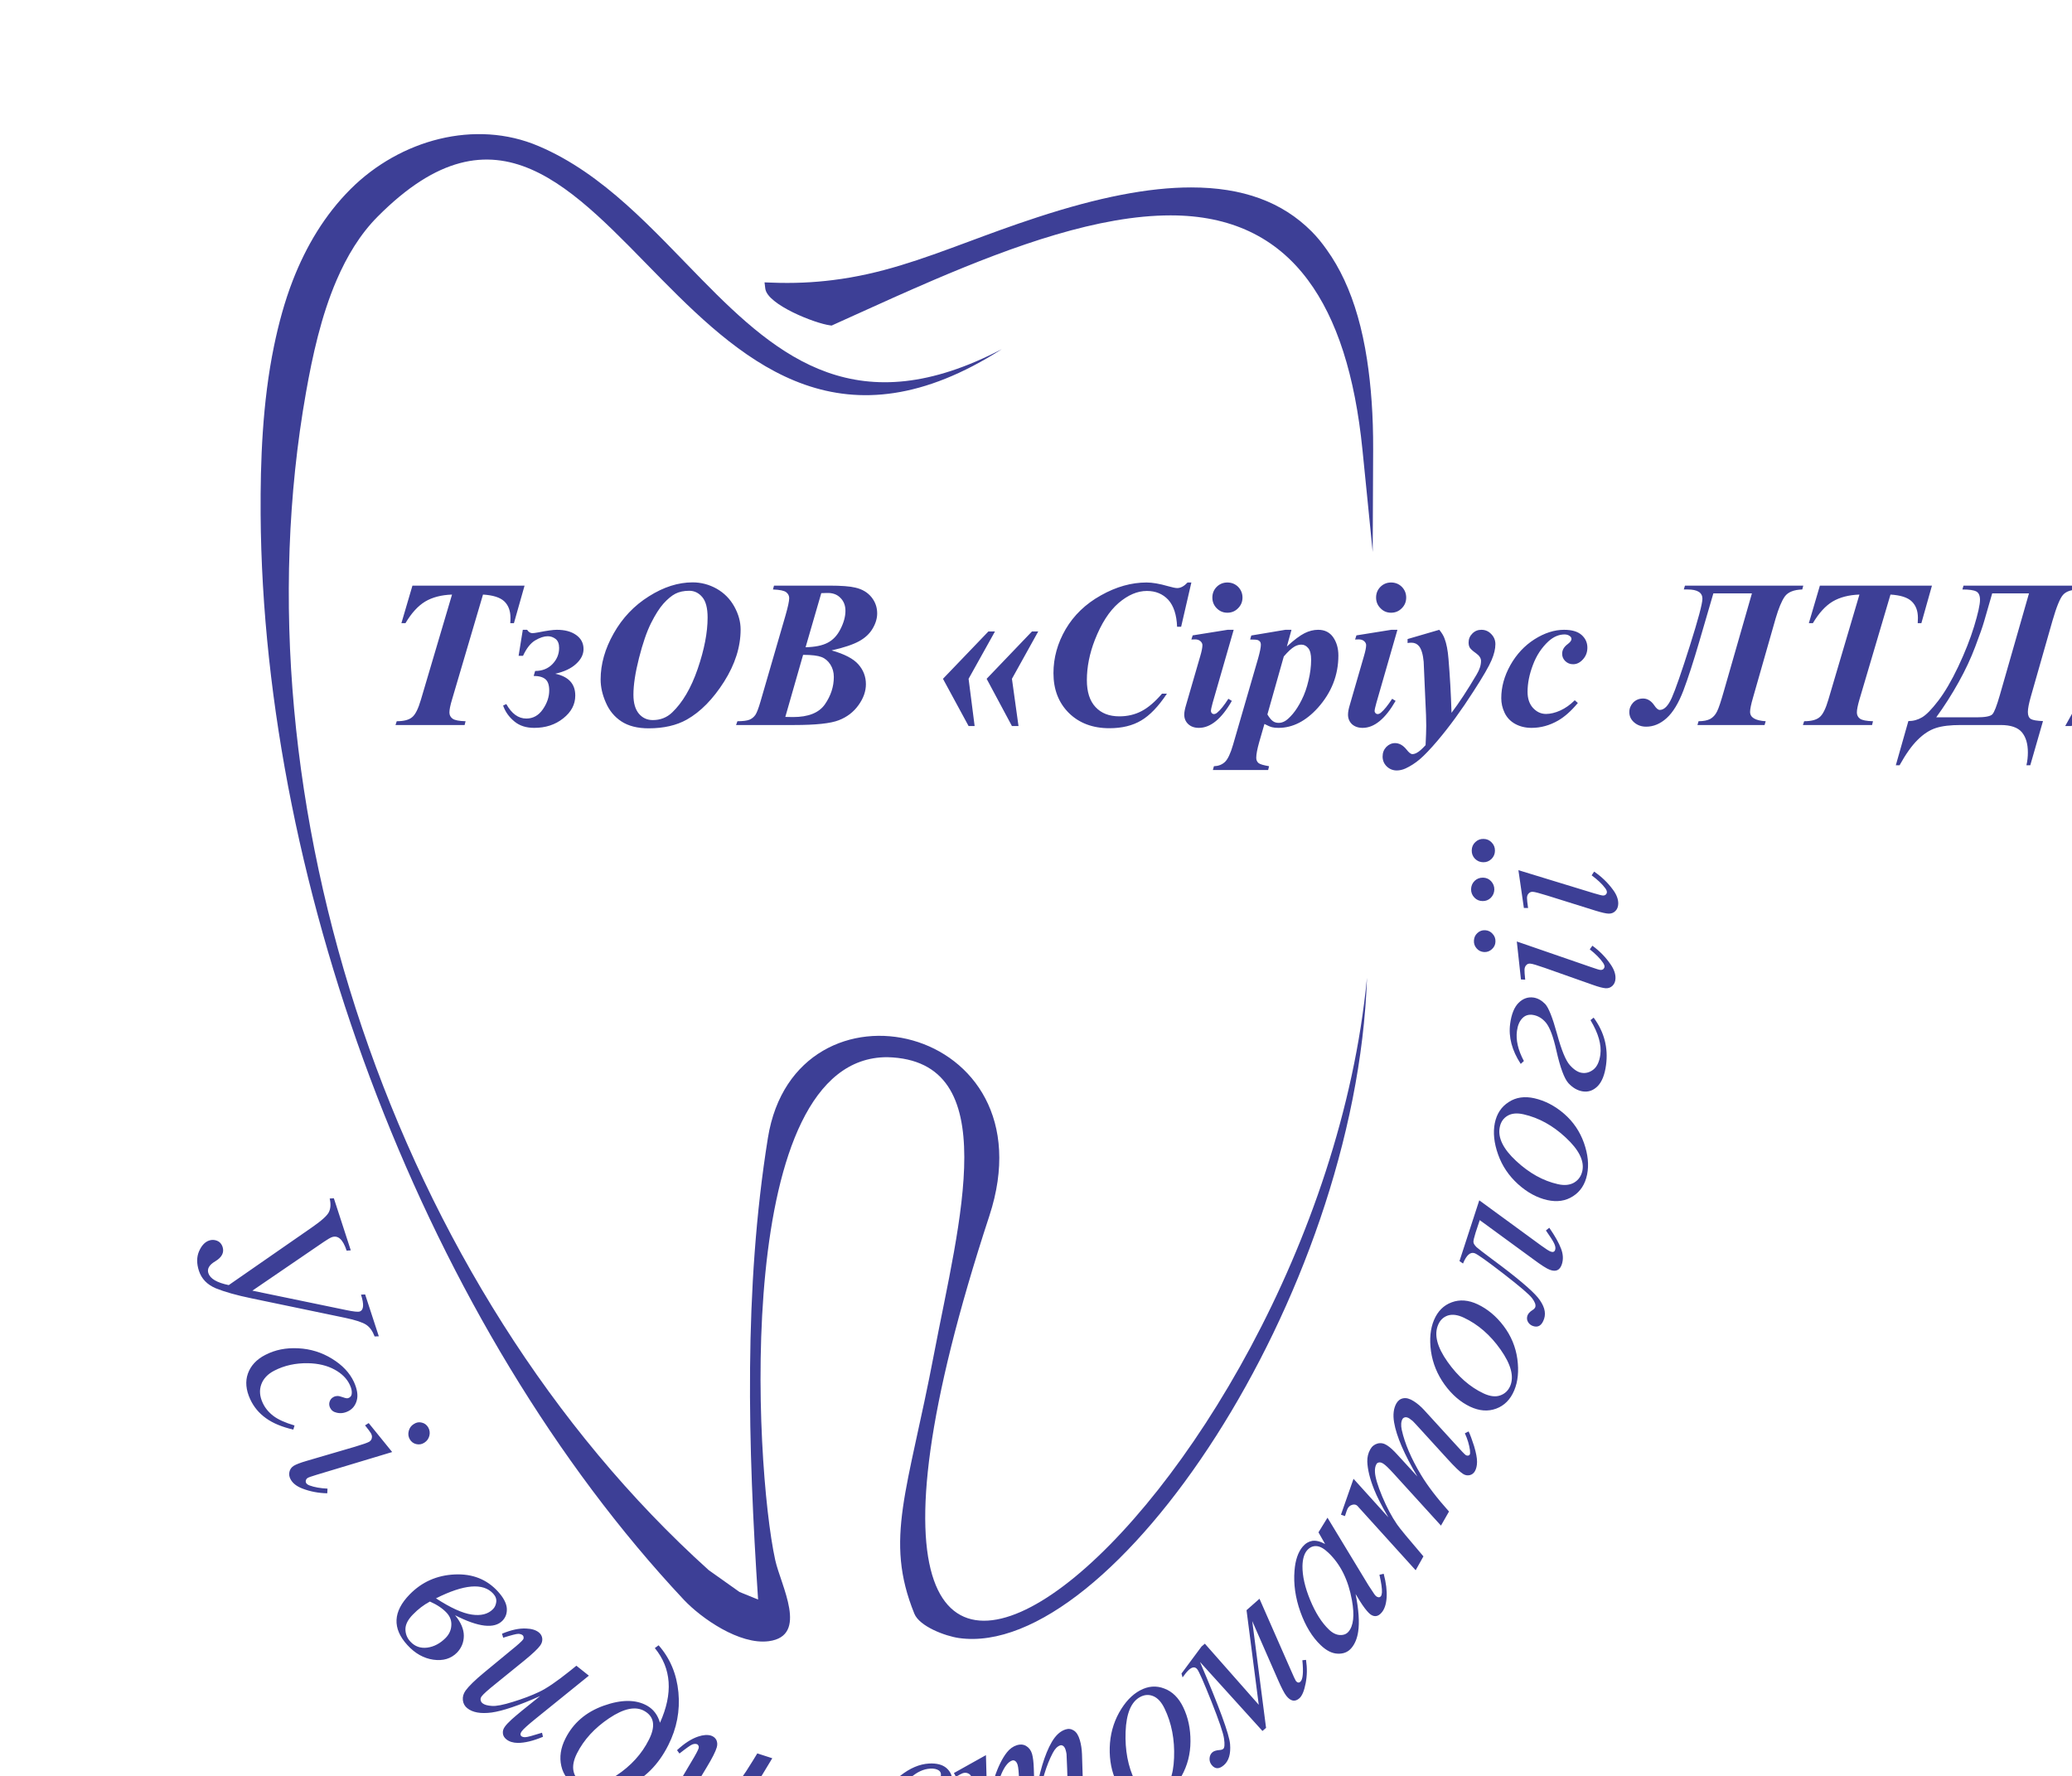
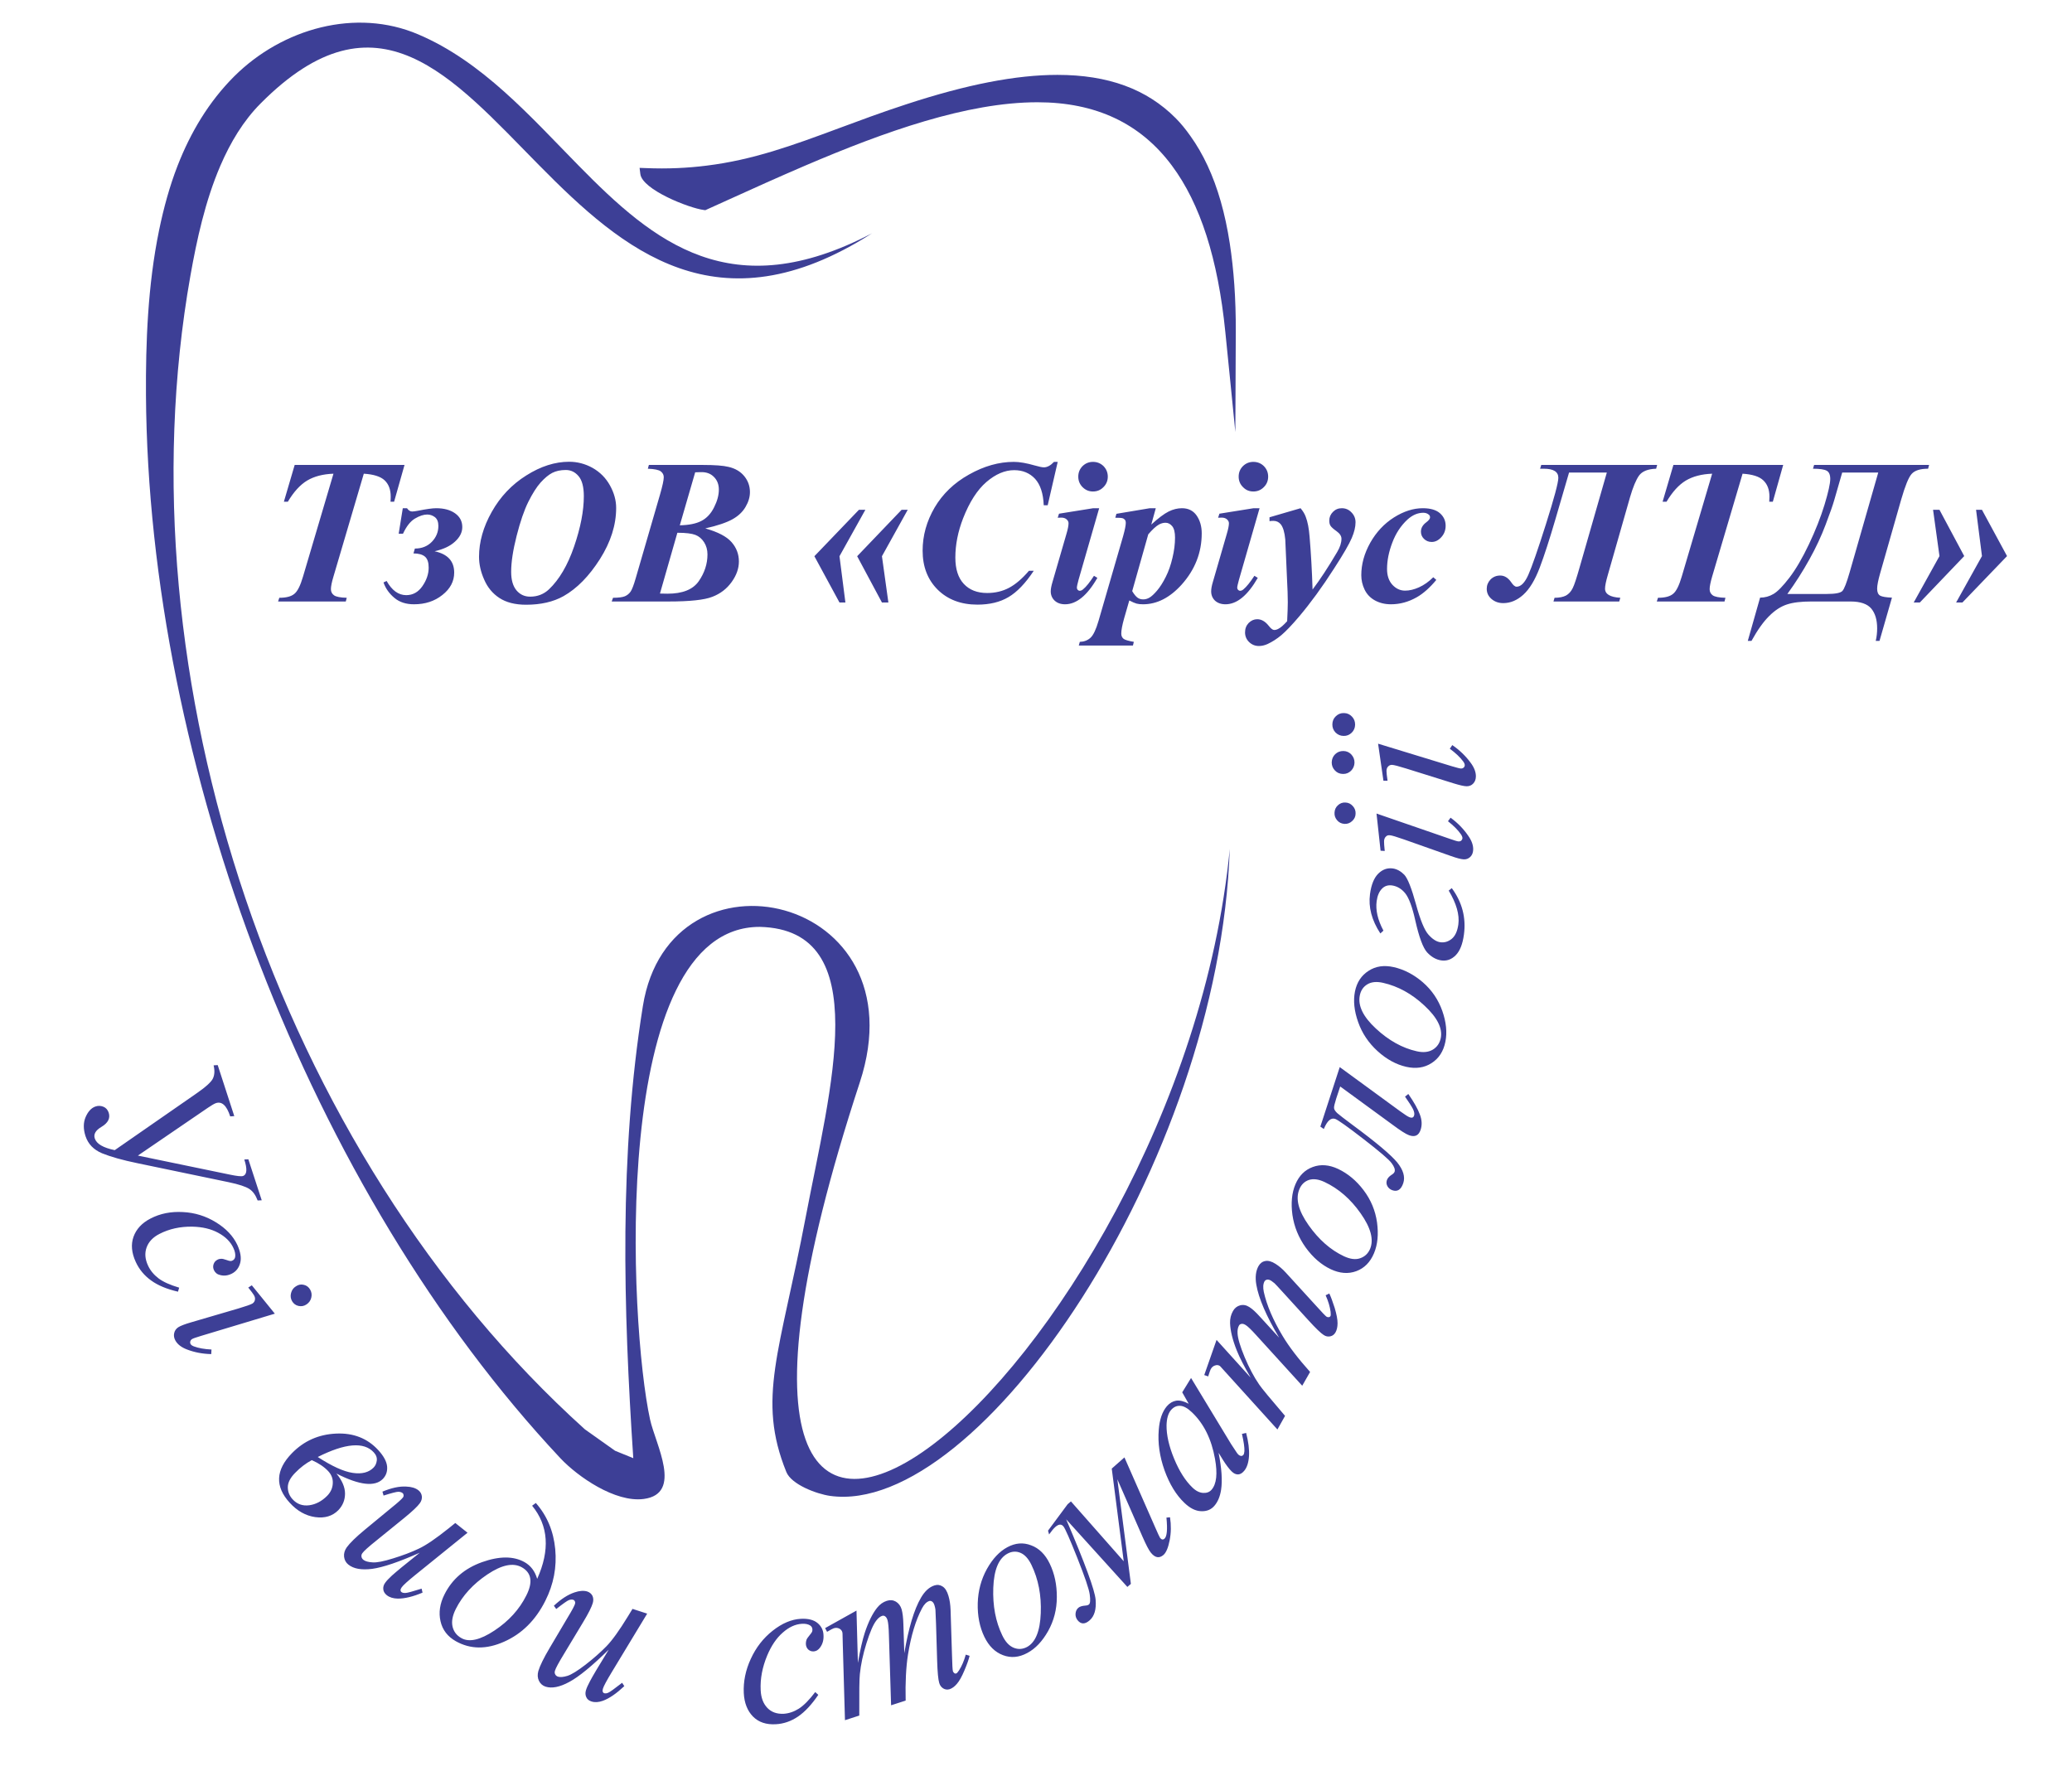
- <svg xmlns="http://www.w3.org/2000/svg" version="1.1" width="56" height="48" viewBox="30 150 458 480">
+ <svg xmlns="http://www.w3.org/2000/svg" version="1.1" width="56" height="48" viewBox="60 180 470 490">
  <path transform="matrix(1,0,0,-1,348.46,247.143)" d="M0 0C-1.279 8.297-3.316 15.416-6.123 21.442-7.504 24.416-9.085 27.145-10.863 29.626-12.126 31.417-13.472 33.092-14.95 34.569-22.922 42.579-33.583 46.483-47.546 46.483-58.954 46.483-72.575 43.839-89.184 38.388-95.976 36.177-101.98 33.935-107.8 31.777-120.641 27.005-131.488 23.032-144.341 21.442-149.529 20.791-155.014 20.507-161.136 20.762L-162.831 20.824-162.626 19.148C-162.12 14.81-149.165 9.71-145.094 9.203L-144.701 9.147-138.785 11.826C-131.763 15.022-124.502 18.288-117.156 21.442-95.183 30.84-72.464 38.928-53.072 38.928-36.958 38.928-24.634 33.114-15.958 21.442-8.14 10.941-3.243-4.284-1.221-24.503L0-36.628 1.539-52.065 1.661-24.355C1.7-15.276 1.108-7.233 0 0" fill="#3d3f96" />
  <path transform="matrix(1,0,0,-1,246.386,478.654)" d="M0 0C17.095 52.074-52.4 67.411-59.848 21.07-66.421-19.836-65.242-62.259-62.497-103.681L-67.516-101.64-75.844-95.731C-160.842-19.124-204.29 112.14-184.677 222.625-182.951 232.359-180.617 243.18-176.409 252.953-173.647 259.353-170.093 265.318-165.294 270.132-133.088 302.531-112.558 277.45-88.374 252.953-65.43 229.721-39.203 207.025 3.392 234.292-35.433 213.984-56.687 231.684-77.57 252.953-90.966 266.588-104.211 281.699-121.849 289.178-138.95 296.47-159.254 290.894-172.637 277.549-179.615 270.572-184.633 262.135-188.215 252.953-190.441 247.243-192.069 241.221-193.331 235.111-196.468 219.895-197.031 203.905-196.947 189.717-196.302 87.669-151.915-29.801-82.551-103.758-77.804-108.782-67.502-115.978-59.612-114.94-48.718-113.496-56.37-99.837-57.865-93.015-63.567-67.101-69.337 43.051-27.558 42.91 4.261 42.109-8.132-1.524-14.94-37.236-22.031-74.494-28.467-87.265-20.264-107.507-18.858-110.956-11.919-113.564-8.195-114.092 32.951-119.863 99.14-22.265 102.074 64.387 88.267-78.504-68.726-209.591 0 0" fill="#3d3f96" />
  <path transform="matrix(1,0,0,-1,90.47,308.287)" d="M0 0H30.305L27.431-10.142H26.44C26.486-9.603 26.495-9.137 26.495-8.728 26.495-6.8 25.932-5.302 24.809-4.236 23.668-3.178 21.769-2.586 19.07-2.417L10.7-30.792C10.227-32.366 9.996-33.507 9.996-34.284 9.996-34.996 10.293-35.565 10.862-35.973 11.437-36.377 12.595-36.611 14.363-36.652L14.101-37.677H-4.578L-4.243-36.652C-2.339-36.652-.959-36.3-.095-35.57 .785-34.877 1.582-33.266 2.303-30.792L10.7-2.417C7.806-2.521 5.389-3.147 3.444-4.304 1.499-5.479-.273-7.429-1.881-10.142H-2.98L0 0ZM28.693-18.973 29.828-11.94H30.991C31.395-12.544 31.876-12.846 32.413-12.846 32.77-12.846 33.277-12.77 33.939-12.65 36.328-12.171 38.031-11.94 39.028-11.94 41.176-11.94 42.912-12.395 44.258-13.35 45.579-14.295 46.241-15.551 46.241-17.143 46.241-18.597 45.576-19.93 44.224-21.16 42.895-22.398 41.011-23.27 38.605-23.817 42.204-24.593 44.009-26.543 44.009-29.706 44.009-32.128 42.912-34.175 40.749-35.88 38.581-37.612 35.967-38.447 32.919-38.447 30.743-38.447 28.958-37.888 27.539-36.702 26.117-35.525 25.099-34.119 24.504-32.42L25.367-32.012C26.821-34.611 28.621-35.926 30.777-35.926 32.605-35.926 34.104-35.094 35.251-33.427 36.395-31.767 36.968-30.062 36.968-28.343 36.968-26.918 36.641-25.903 35.958-25.309 35.279-24.724 34.211-24.415 32.77-24.41L33.163-23.069C35.088-23.069 36.654-22.436 37.849-21.203 39.042-19.961 39.644-18.506 39.644-16.821 39.644-15.708 39.317-14.9 38.691-14.406 38.062-13.933 37.351-13.679 36.572-13.679 35.59-13.679 34.447-14.05 33.193-14.79 31.933-15.531 30.828-16.936 29.885-18.973H28.693ZM63.842-38.571C60.787-38.571 58.333-37.922 56.473-36.702 54.6-35.469 53.201-33.78 52.272-31.613 51.326-29.481 50.862-27.389 50.862-25.344 50.862-21.249 52.025-17.088 54.387-12.92 56.738-8.749 59.913-5.391 63.909-2.892 67.89-.369 71.835 .88 75.722 .88 78.001 .88 80.169 .311 82.211-.826 84.25-1.988 85.842-3.588 86.985-5.649 88.125-7.702 88.696-9.774 88.696-11.857 88.696-16.553 87.204-21.261 84.228-25.966 81.237-30.671 77.894-34.096 74.164-36.204 71.358-37.779 67.901-38.571 63.842-38.571ZM74.81-1.393C73.343-1.393 72.086-1.667 71.07-2.187 70.046-2.714 68.985-3.607 67.853-4.848 66.748-6.089 65.622-7.865 64.478-10.151 63.315-12.482 62.246-15.599 61.234-19.569 60.225-23.542 59.727-26.837 59.727-29.481 59.727-31.742 60.223-33.435 61.192-34.603 62.183-35.773 63.436-36.341 64.971-36.341 66.996-36.341 68.739-35.665 70.169-34.31 72.986-31.628 75.315-27.699 77.098-22.492 78.877-17.299 79.775-12.675 79.775-8.621 79.775-6.089 79.296-4.236 78.346-3.117 77.387-1.971 76.213-1.393 74.81-1.393ZM97.721 0H112.604C115.935 0 118.297-.184 119.713-.54 121.592-.971 123.04-1.846 124.084-3.147 125.099-4.413 125.606-5.876 125.606-7.508 125.606-8.847 125.203-10.206 124.387-11.591 123.574-12.987 122.355-14.124 120.731-15.02 119.118-15.907 116.626-16.765 113.283-17.509 116.758-18.491 119.169-19.742 120.522-21.286 121.883-22.83 122.559-24.615 122.559-26.646 122.559-28.555 121.899-30.438 120.559-32.301 119.219-34.17 117.458-35.525 115.244-36.377 113.046-37.251 109.01-37.677 103.141-37.677H87.47L87.829-36.652C89.35-36.652 90.443-36.504 91.107-36.233 91.753-35.955 92.279-35.525 92.686-34.942 93.076-34.363 93.548-33.145 94.083-31.284L100.806-8.135C101.486-5.761 101.828-4.19 101.828-3.382 101.828-2.745 101.564-2.219 101.022-1.788 100.464-1.352 99.273-1.111 97.44-1.042L97.721 0ZM106.255-16.655C108.769-16.601 110.753-16.209 112.213-15.443 113.66-14.701 114.842-13.45 115.703-11.709 116.58-9.99 117.028-8.341 117.028-6.813 117.028-5.371 116.571-4.19 115.654-3.291 114.755-2.37 113.549-1.938 112.026-1.985L110.497-2.033 106.255-16.655ZM105.583-18.711 100.777-35.487C101.71-35.52 102.404-35.525 102.858-35.525 106.993-35.525 109.856-34.392 111.472-32.095 113.076-29.78 113.889-27.314 113.889-24.679 113.889-23.425 113.575-22.304 112.96-21.331 112.335-20.363 111.54-19.677 110.55-19.3 109.575-18.923 107.914-18.711 105.583-18.711ZM157.448-12.38 150.311-25.185 151.945-37.953H150.311L143.387-25.185 155.673-12.38H157.448ZM169.137-12.38 162.026-25.185 163.801-37.953H162.026L155.19-25.185 167.448-12.38H169.137ZM210.522 .847 207.756-11.121H206.664C206.531-7.865 205.734-5.436 204.274-3.826 202.786-2.231 200.864-1.44 198.499-1.44 195.942-1.44 193.399-2.521 190.849-4.703 188.315-6.892 186.179-10.225 184.413-14.734 183-18.383 182.278-21.989 182.278-25.55 182.278-28.728 183.052-31.154 184.613-32.821 186.182-34.506 188.32-35.332 191.06-35.332 193.258-35.332 195.268-34.865 197.077-33.911 198.907-32.945 200.733-31.371 202.587-29.203H203.913C201.621-32.66 199.297-35.08 196.942-36.463 194.615-37.847 191.754-38.542 188.357-38.542 183.831-38.542 180.179-37.145 177.417-34.428 174.625-31.654 173.248-28.058 173.248-23.651 173.248-19.5 174.354-15.531 176.555-11.758 178.753-8.019 181.925-4.942 186.067-2.636 190.2-.305 194.327 .847 198.411 .847 199.968 .847 201.912 .514 204.216-.151 205.409-.49 206.223-.662 206.705-.662 207.623-.662 208.56-.151 209.498 .847H210.522ZM220.246 .847C221.404 .847 222.361 .445 223.159-.323 223.936-1.132 224.338-2.1 224.338-3.228 224.338-4.361 223.936-5.336 223.132-6.125 222.338-6.937 221.387-7.323 220.246-7.323 219.141-7.323 218.186-6.937 217.378-6.125 216.593-5.336 216.194-4.361 216.194-3.228 216.194-2.1 216.575-1.132 217.373-.323 218.156 .445 219.125 .847 220.246 .847ZM221.96-11.94 216.275-31.675C215.963-32.797 215.808-33.548 215.808-33.911 215.808-34.109 215.902-34.284 216.048-34.487 216.228-34.634 216.399-34.722 216.575-34.722 216.88-34.722 217.211-34.597 217.528-34.31 218.371-33.629 219.358-32.385 220.527-30.585L221.462-31.154C218.682-36.01 215.701-38.447 212.555-38.447 211.346-38.447 210.399-38.101 209.687-37.447 208.964-36.773 208.596-35.903 208.596-34.877 208.596-34.182 208.774-33.316 209.089-32.258L212.945-18.973C213.319-17.714 213.507-16.738 213.507-16.092 213.507-15.684 213.328-15.335 212.971-15.012 212.619-14.701 212.141-14.534 211.54-14.534 211.247-14.534 210.921-14.566 210.522-14.566L210.878-13.45 220.317-11.94H221.96ZM226.717-13.483 235.927-11.94H237.58L236.334-16.452C238.274-14.675 239.866-13.483 241.119-12.853 242.349-12.239 243.575-11.94 244.798-11.94 246.544-11.94 247.897-12.604 248.838-13.941 249.769-15.282 250.254-16.922 250.254-18.876 250.254-24.197 248.388-28.901 244.727-33.006 241.462-36.628 237.902-38.447 234.07-38.447 233.357-38.447 232.787-38.393 232.291-38.262 231.816-38.137 231.15-37.847 230.27-37.39L228.828-42.395C228.323-44.201 228.057-45.594 228.057-46.534 228.057-47.13 228.246-47.586 228.666-47.951 229.061-48.279 230.02-48.548 231.523-48.814L231.275-49.833H216.337L216.616-48.814C217.801-48.777 218.786-48.404 219.571-47.678 220.354-46.96 221.098-45.389 221.788-43.008L228.562-19.663C229.054-17.91 229.305-16.677 229.305-15.951 229.305-15.639 229.235-15.374 229.08-15.165 228.934-14.959 228.704-14.79 228.41-14.702 228.12-14.604 227.449-14.566 226.406-14.566L226.717-13.483ZM231.072-34.815C231.614-35.723 232.125-36.334 232.557-36.628 232.982-36.948 233.522-37.095 234.124-37.095 234.705-37.095 235.275-36.939 235.85-36.598 236.416-36.27 237.114-35.625 237.947-34.651 238.78-33.663 239.578-32.406 240.341-30.87 241.119-29.337 241.727-27.594 242.179-25.637 242.657-23.67 242.888-21.8 242.888-20.043 242.888-18.605 242.645-17.585 242.13-16.922 241.601-16.28 240.991-15.951 240.271-15.951 239.635-15.951 239.014-16.127 238.437-16.452 237.603-16.922 236.629-17.838 235.501-19.148L231.072-34.815ZM264.493 .847C265.636 .847 266.627 .445 267.4-.323 268.193-1.132 268.582-2.1 268.582-3.228 268.582-4.361 268.187-5.336 267.383-6.125 266.579-6.937 265.623-7.323 264.493-7.323 263.376-7.323 262.431-6.937 261.648-6.125 260.844-5.336 260.445-4.361 260.445-3.228 260.445-2.1 260.823-1.132 261.624-.323 262.407 .445 263.376 .847 264.493 .847ZM266.212-11.94 260.529-31.675C260.215-32.797 260.046-33.548 260.046-33.911 260.046-34.109 260.141-34.284 260.298-34.487 260.477-34.634 260.641-34.722 260.823-34.722 261.149-34.722 261.458-34.597 261.783-34.31 262.603-33.629 263.611-32.385 264.788-30.585L265.72-31.154C262.926-36.01 259.957-38.447 256.807-38.447 255.6-38.447 254.653-38.101 253.923-37.447 253.22-36.773 252.858-35.903 252.858-34.877 252.858-34.182 253.018-33.316 253.338-32.258L257.187-18.973C257.556-17.714 257.758-16.738 257.758-16.092 257.758-15.684 257.572-15.335 257.219-15.012 256.869-14.701 256.386-14.534 255.77-14.534 255.487-14.534 255.163-14.566 254.772-14.566L255.132-13.45 264.562-11.94H266.212ZM268.956-14.441 277.521-11.94C278.214-12.77 278.697-13.571 278.963-14.345 279.47-15.669 279.83-17.461 280.013-19.793 280.395-24.344 280.677-29.203 280.833-34.377 282.813-31.767 285.097-28.319 287.63-24.014 288.409-22.713 288.807-21.492 288.807-20.353 288.807-19.621 288.356-18.932 287.467-18.289 286.555-17.652 285.993-17.128 285.775-16.765 285.551-16.403 285.448-15.946 285.448-15.352 285.448-14.446 285.775-13.641 286.461-12.95 287.141-12.264 287.942-11.94 288.908-11.94 289.931-11.94 290.836-12.312 291.565-13.09 292.329-13.864 292.69-14.785 292.69-15.834 292.69-17.088 292.346-18.534 291.65-20.159 290.957-21.795 289.34-24.615 286.761-28.586 283.499-33.689 280.279-38.087 277.139-41.808 275.121-44.189 273.479-45.894 272.248-46.943 271.001-47.988 269.714-48.814 268.394-49.423 267.6-49.782 266.799-49.958 266.036-49.958 264.969-49.958 264.069-49.586 263.305-48.848 262.567-48.112 262.207-47.22 262.207-46.203 262.207-45.179 262.526-44.325 263.198-43.608 263.88-42.928 264.669-42.566 265.569-42.566 266.702-42.566 267.751-43.153 268.7-44.338 269.318-45.143 269.845-45.539 270.242-45.539 270.663-45.539 271.094-45.402 271.49-45.161 272.058-44.876 272.839-44.189 273.822-43.117 273.938-40.796 274-39.055 274-37.888 274-36.27 273.927-34.034 273.77-31.154L273.304-20.567C273.122-18.619 272.721-17.216 272.058-16.372 271.543-15.75 270.859-15.428 270.033-15.428 269.709-15.428 269.351-15.443 268.956-15.513V-14.441ZM314.142-30.984 314.975-31.722C313.175-33.885 311.405-35.455 309.659-36.463 307.348-37.792 304.953-38.447 302.46-38.447 300.799-38.447 299.332-38.087 298.042-37.383 296.751-36.67 295.805-35.669 295.189-34.392 294.567-33.1 294.277-31.767 294.277-30.427 294.277-27.389 295.104-24.41 296.751-21.466 298.409-18.534 300.58-16.209 303.263-14.501 305.972-12.788 308.643-11.94 311.242-11.94 313.351-11.94 314.914-12.395 315.969-13.315 317.02-14.243 317.55-15.384 317.55-16.765 317.55-17.993 317.158-19.054 316.356-19.93 315.56-20.811 314.686-21.249 313.693-21.249 312.843-21.249 312.15-20.949 311.578-20.401 311.007-19.847 310.734-19.182 310.734-18.416 310.734-17.416 311.224-16.553 312.217-15.82 312.902-15.302 313.247-14.845 313.247-14.457 313.247-14.124 313.121-13.84 312.817-13.651 312.466-13.365 311.979-13.194 311.394-13.194 309.834-13.194 308.385-13.824 307-15.083 305.197-16.765 303.794-18.876 302.836-21.43 301.861-23.995 301.384-26.405 301.384-28.708 301.384-30.522 301.869-31.971 302.848-33.056 303.844-34.126 305.001-34.683 306.372-34.683 307.556-34.683 308.839-34.377 310.207-33.765 311.578-33.146 312.888-32.227 314.142-30.984ZM375.903 0 375.628-1.042C373.341-1.111 371.772-1.753 370.91-2.933 370.062-4.132 369.239-6.118 368.431-8.873L362.305-30.318C361.778-32.128 361.528-33.387 361.528-34.126 361.528-35.652 362.932-36.478 365.746-36.652L365.443-37.677H347.303L347.597-36.652C348.939-36.652 349.981-36.437 350.764-36.031 351.529-35.599 352.137-34.942 352.596-34.013 353.064-33.101 353.676-31.195 354.505-28.289L362.023-2.1H351.6L347.781-15.182C346.211-20.541 344.792-24.937 343.501-28.356 342.2-31.767 340.696-34.25 338.981-35.803 337.275-37.35 335.428-38.125 333.446-38.125 332.187-38.125 331.107-37.748 330.221-36.994 329.323-36.224 328.888-35.291 328.888-34.175 328.888-33.192 329.248-32.333 329.924-31.611 330.652-30.878 331.542-30.515 332.612-30.515 333.776-30.515 334.77-31.124 335.615-32.333 336.16-33.174 336.684-33.599 337.115-33.599 338.316-33.599 339.396-32.498 340.365-30.318 341.34-28.133 342.973-23.449 345.232-16.306 347.495-9.147 348.642-4.882 348.642-3.538 348.642-1.876 347.303-1.042 344.639-1.042H343.61L343.927 0H375.903ZM380.392 0H410.68L407.822-10.142H406.833C406.875-9.603 406.886-9.137 406.886-8.728 406.886-6.8 406.316-5.302 405.178-4.236 404.072-3.178 402.153-2.586 399.472-2.417L391.08-30.792C390.629-32.366 390.387-33.507 390.387-34.284 390.387-34.996 390.675-35.565 391.235-35.973 391.819-36.377 392.981-36.611 394.748-36.652L394.492-37.677H375.807L376.139-36.652C378.034-36.652 379.428-36.3 380.293-35.57 381.178-34.877 381.969-33.266 382.693-30.792L391.08-2.417C388.198-2.521 385.782-3.147 383.826-4.304 381.876-5.479 380.112-7.429 378.5-10.142H377.411L380.392 0ZM419.206 0H450.931L450.658-1.042C448.484-1.042 446.984-1.516 446.125-2.474 445.271-3.418 444.322-5.789 443.23-9.567L437.41-29.97C436.876-31.857 436.603-33.229 436.603-34.147 436.603-35.116 436.883-35.73 437.419-36.059 437.967-36.367 439.068-36.548 440.69-36.611L437.255-48.548H436.212C436.487-47.399 436.603-46.224 436.603-45.085 436.603-42.759 436.071-40.938 434.98-39.629 433.897-38.342 431.989-37.677 429.269-37.677H418.437C415.694-37.677 413.471-37.922 411.757-38.482 410.062-39.026 408.416-40.084 406.822-41.679 405.209-43.264 403.583-45.567 401.931-48.548H400.914L404.306-36.611C405.643-36.611 406.875-36.27 408.003-35.599 409.151-34.929 410.609-33.433 412.38-31.124 414.164-28.791 415.958-25.733 417.778-21.903 419.58-18.088 421.029-14.446 422.082-10.987 423.127-7.536 423.664-5.149 423.664-3.851 423.664-2.695 423.331-1.938 422.673-1.584 422.006-1.225 420.766-1.042 418.906-1.042L419.206 0ZM426.96-2.1 424.791-9.617C424.387-11.052 423.59-13.322 422.388-16.485 421.206-19.629 419.705-22.85 417.887-26.104 416.061-29.394 414.045-32.554 411.833-35.599H422.738C425.064-35.599 426.49-35.323 427.007-34.78 427.52-34.25 428.176-32.534 429.019-29.616L436.905-2.1H426.96ZM458.391-37.953 465.523-25.148 463.895-12.38H465.523L472.441-25.148 460.129-37.953H458.391ZM446.692-37.953 453.799-25.148 452.032-12.38H453.799L460.627-25.148 448.383-37.953H446.692" fill="#3d3f96" />
  <path transform="matrix(1,0,0,-1,47.206,498.849)" d="M0 0 25.349-5.245C27.336-5.664 28.564-5.793 29.023-5.628 30.103-5.24 30.221-3.726 29.361-1.081L30.479-1.019 34.173-12.334 33.044-12.382C32.499-10.933 31.753-9.869 30.774-9.223 29.799-8.57 27.882-7.931 25.011-7.332L-.075-2.11C-4.27-1.252-7.529-.317-9.883 .637-12.213 1.618-13.73 3.192-14.446 5.37-15.083 7.328-15.068 9.083-14.427 10.603-13.759 12.147-12.877 13.117-11.758 13.525-11.004 13.801-10.257 13.772-9.537 13.49-8.809 13.206-8.321 12.636-8.052 11.85-7.558 10.323-8.222 9.013-10.024 7.938-11.653 6.978-12.275 5.915-11.892 4.736-11.399 3.226-9.577 2.163-6.383 1.501L16.012 17.043C18.666 18.875 20.238 20.28 20.701 21.269 21.176 22.28 21.237 23.485 20.897 24.9L22.026 24.972 26.6 10.893 25.475 10.813C24.49 13.865 23.141 15.055 21.469 14.45 21.038 14.293 20.328 13.868 19.338 13.206L0 0ZM11.07-37.553C8.035-36.851 5.563-35.838 3.686-34.48 1.8-33.136 .374-31.43-.588-29.339-1.742-26.832-1.956-24.503-1.201-22.393-.441-20.287 1.11-18.591 3.475-17.376 6.151-15.98 9.131-15.397 12.422-15.581 15.702-15.741 18.755-16.686 21.541-18.409 24.338-20.119 26.303-22.211 27.446-24.661 28.319-26.589 28.599-28.233 28.236-29.604 27.882-30.96 27.12-31.952 25.973-32.546 24.885-33.106 23.814-33.253 22.729-32.968 21.902-32.79 21.323-32.325 20.987-31.609 20.737-31.064 20.701-30.506 20.888-29.972 21.07-29.423 21.419-29.013 21.939-28.744 22.263-28.563 22.624-28.473 22.962-28.473 23.288-28.457 23.765-28.555 24.348-28.772 24.936-28.985 25.331-29.094 25.551-29.094 25.764-29.094 25.968-29.044 26.154-28.933 26.519-28.744 26.764-28.423 26.845-27.966 26.957-27.27 26.804-26.451 26.364-25.515 25.58-23.789 24.169-22.382 22.182-21.316 20.197-20.234 17.818-19.67 15.035-19.609 11.661-19.555 8.634-20.228 5.947-21.615 4.16-22.526 2.988-23.772 2.419-25.32 1.842-26.889 1.973-28.555 2.791-30.322 3.414-31.679 4.373-32.857 5.668-33.85 6.951-34.832 8.868-35.692 11.394-36.441L11.07-37.553ZM47.544-36.99C47.94-37.698 48.039-38.44 47.834-39.24 47.632-40.034 47.184-40.639 46.477-41.097 45.789-41.543 45.071-41.655 44.284-41.477 43.517-41.294 42.937-40.843 42.545-40.171 42.145-39.477 42.048-38.719 42.267-37.905 42.482-37.101 42.921-36.484 43.606-36.072 44.305-35.596 45.033-35.46 45.797-35.664 46.552-35.838 47.137-36.281 47.544-36.99ZM37.789-43.619 17.401-49.759C16.024-50.181 15.216-50.453 14.986-50.605 14.709-50.768 14.538-50.986 14.467-51.253 14.392-51.526 14.416-51.766 14.538-51.983 14.677-52.252 14.986-52.465 15.454-52.647 16.755-53.132 18.371-53.416 20.312-53.51L20.24-54.772C17.864-54.72 15.633-54.299 13.563-53.503 12.018-52.915 10.965-52.107 10.371-51.065 9.971-50.371 9.861-49.678 10.018-48.978 10.168-48.29 10.566-47.738 11.182-47.342 11.8-46.966 12.946-46.509 14.628-46.024L27.714-42.191C29.859-41.554 31.15-41.097 31.628-40.813 31.989-40.55 32.22-40.248 32.288-39.828 32.398-39.426 32.288-38.993 32.041-38.544 31.826-38.182 31.304-37.449 30.455-36.411L31.436-35.792 37.789-43.619ZM54.782-87.732C56.362-89.632 57.154-91.505 57.154-93.279 57.144-95.066 56.521-96.559 55.318-97.828 53.692-99.476 51.56-100.115 48.936-99.75 46.322-99.38 43.959-98.064 41.886-95.78 37.782-91.298 37.991-86.732 42.521-82.099 45.834-78.717 49.876-76.929 54.668-76.706 59.47-76.479 63.36-78.021 66.353-81.298 67.842-82.929 68.639-84.425 68.766-85.785 68.873-87.173 68.481-88.286 67.592-89.212 65.396-91.454 61.116-90.973 54.782-87.732ZM49.628-83.162C53.539-85.706 56.748-87.173 59.27-87.549 61.798-87.928 63.717-87.434 65.04-86.074 65.529-85.573 65.801-84.962 65.916-84.171 66.019-83.377 65.752-82.608 65.085-81.886 62.363-78.914 57.212-79.352 49.628-83.162ZM47.985-84.03C46.361-84.896 44.813-86.069 43.398-87.532 42.048-88.902 41.383-90.208 41.369-91.479 41.369-92.763 41.81-93.889 42.694-94.841 43.902-96.16 45.427-96.718 47.279-96.484 49.116-96.233 50.772-95.342 52.231-93.869 53.185-92.896 53.709-91.768 53.771-90.488 53.862-89.212 53.441-88.092 52.557-87.117 51.466-85.93 49.941-84.896 47.985-84.03ZM90.952-104.062 76.603-115.664C74.465-117.394 73.188-118.545 72.79-119.12 72.582-119.41 72.471-119.674 72.457-119.883 72.471-120.098 72.539-120.279 72.698-120.417 72.958-120.617 73.32-120.705 73.806-120.685 74.292-120.685 75.781-120.272 78.286-119.49L78.543-120.588C75.911-121.696 73.627-122.249 71.705-122.238 70.442-122.21 69.444-121.902 68.674-121.296 68.1-120.838 67.77-120.299 67.712-119.687 67.64-119.051 67.803-118.452 68.227-117.88 68.619-117.312 69.241-116.674 70.084-115.888 71.196-114.888 73.756-112.755 77.773-109.576 71.989-112.148 67.616-113.618 64.66-114.025 61.721-114.401 59.532-114.025 58.074-112.851 57.393-112.308 56.995-111.588 56.891-110.682 56.798-109.784 57.04-108.94 57.613-108.113 58.493-106.896 60.166-105.259 62.625-103.227L69.994-97.146C71.778-95.715 72.813-94.766 73.137-94.326 73.284-94.132 73.348-93.897 73.299-93.665 73.288-93.425 73.188-93.247 73.049-93.127 72.744-92.89 72.321-92.76 71.856-92.76 71.366-92.76 69.994-93.108 67.789-93.806L67.476-92.721C69.951-91.695 72.129-91.214 74.021-91.325 75.484-91.374 76.603-91.721 77.405-92.351 77.967-92.799 78.27-93.35 78.352-94.006 78.418-94.654 78.243-95.306 77.799-95.91 77.178-96.789 75.732-98.15 73.526-99.954L65.752-106.262C63.624-107.961 62.359-109.109 61.951-109.682 61.721-109.992 61.636-110.319 61.69-110.644 61.739-110.995 61.917-111.293 62.22-111.533 62.722-111.934 63.559-112.167 64.725-112.239 65.896-112.338 67.808-111.966 70.453-111.133 73.101-110.319 75.433-109.439 77.457-108.478 79.481-107.544 82.242-105.652 85.734-102.861L87.573-101.374 90.952-104.062ZM108.773-96.605 109.797-95.851C112.891-99.361 114.674-103.603 115.149-108.575 115.616-113.557 114.71-118.301 112.416-122.843 109.741-128.186 105.959-131.937 101.078-134.11 96.193-136.3 91.747-136.249 87.728-133.997 85.459-132.717 84.036-130.876 83.499-128.47 82.952-126.085 83.318-123.617 84.596-121.08 86.708-116.859 90.162-113.891 94.946-112.18 99.737-110.472 103.653-110.472 106.685-112.177 108.397-113.148 109.554-114.667 110.17-116.789 113.739-108.848 113.278-102.114 108.773-96.605ZM105.925-113.594C103.524-112.261 100.389-112.918 96.433-115.564 92.49-118.208 89.595-121.374 87.728-125.073 86.812-126.908 86.498-128.506 86.812-129.927 87.121-131.319 87.935-132.398 89.259-133.138 91.41-134.358 94.444-133.657 98.393-131.041 102.328-128.436 105.266-125.201 107.173-121.374 109.036-117.697 108.609-115.108 105.925-113.594ZM140.517-126.382 130.782-142.469C129.326-144.876 128.503-146.416 128.308-147.086 128.2-147.447 128.188-147.726 128.258-147.932 128.341-148.137 128.452-148.277 128.653-148.336 128.958-148.433 129.326-148.399 129.786-148.199 130.238-148.024 131.512-147.086 133.606-145.464L134.207-146.387C132.077-148.386 130.125-149.754 128.318-150.422 127.112-150.863 126.076-150.913 125.155-150.621 124.455-150.397 123.978-150.019 123.729-149.452 123.454-148.885 123.417-148.258 123.609-147.577 123.807-146.888 124.182-146.066 124.732-145.038 125.436-143.689 127.166-140.77 129.913-136.324 125.303-140.825 121.671-143.816 119.039-145.221 116.409-146.659 114.201-147.086 112.472-146.527 111.651-146.258 111.037-145.71 110.649-144.909 110.259-144.095 110.222-143.205 110.488-142.226 110.923-140.77 111.967-138.629 113.624-135.835L118.579-127.46C119.79-125.467 120.459-124.207 120.617-123.673 120.679-123.42 120.679-123.205 120.563-122.986 120.459-122.77 120.33-122.629 120.147-122.583 119.786-122.453 119.349-122.486 118.891-122.662 118.444-122.833 117.274-123.658 115.428-125.109L114.776-124.207C116.765-122.343 118.669-121.128 120.48-120.522 121.856-120.055 123.038-119.981 123.985-120.272 124.656-120.503 125.126-120.9 125.422-121.474 125.688-122.076 125.723-122.749 125.508-123.465 125.203-124.533 124.303-126.335 122.803-128.813L117.543-137.544C116.092-139.923 115.272-141.451 115.069-142.148 114.961-142.521 114.98-142.853 115.149-143.152 115.304-143.453 115.561-143.658 115.927-143.779 116.529-143.961 117.385-143.898 118.515-143.552 119.643-143.198 121.318-142.157 123.542-140.444 125.764-138.715 127.661-137.043 129.257-135.407 130.845-133.788 132.841-131.015 135.219-127.119L136.47-125.073 140.517-126.382ZM187.73-148.788C185.931-151.439 184.074-153.454 182.16-154.766 180.256-156.058 178.198-156.792 176.001-156.9 173.374-157.053 171.269-156.351 169.718-154.785 168.181-153.224 167.304-151.046 167.17-148.277 167.025-145.146 167.659-141.991 169.099-138.877 170.537-135.73 172.552-133.138 175.132-131.107 177.737-129.048 180.306-127.96 182.896-127.812 184.923-127.705 186.461-128.102 187.509-128.966 188.553-129.831 189.124-130.963 189.167-132.327 189.244-133.582 188.952-134.703 188.282-135.648 187.799-136.371 187.17-136.761 186.408-136.804 185.839-136.831 185.355-136.644 184.933-136.267 184.539-135.875 184.329-135.358 184.299-134.76 184.285-134.36 184.348-133.997 184.452-133.657 184.569-133.329 184.85-132.917 185.262-132.427 185.674-131.937 185.916-131.589 186.016-131.385 186.077-131.185 186.12-130.954 186.107-130.718 186.078-130.294 185.9-129.943 185.528-129.677 184.969-129.303 184.206-129.129 183.216-129.187 181.383-129.291 179.628-130.108 177.916-131.625 176.191-133.125 174.771-135.228 173.641-137.914 172.28-141.172 171.677-144.359 171.832-147.518 171.933-149.625 172.559-151.243 173.695-152.418 174.826-153.587 176.325-154.101 178.188-154.016 179.614-153.921 181.006-153.454 182.379-152.592 183.738-151.711 185.251-150.183 186.88-148.026L187.73-148.788ZM198.266-125.542 198.655-139.976C199.293-136.355 199.93-133.573 200.555-131.659 201.544-128.663 202.687-126.353 203.963-124.754 204.718-123.813 205.605-123.174 206.652-122.843 207.547-122.566 208.367-122.629 209.125-123.063 209.891-123.517 210.431-124.227 210.726-125.214 210.99-126.166 211.154-127.504 211.2-129.187L211.457-137.292C212.642-130.344 214.15-125.255 216.054-121.999 217.109-120.188 218.348-119.059 219.75-118.609 220.564-118.336 221.33-118.44 222.017-118.891 222.732-119.334 223.279-120.214 223.652-121.518 223.989-122.662 224.172-123.92 224.223-125.297L224.615-137.736C224.684-140.444 224.768-141.911 224.856-142.198 224.923-142.469 225.077-142.678 225.297-142.84 225.445-142.936 225.596-142.947 225.786-142.891 225.955-142.84 226.214-142.562 226.557-142.04 227.331-140.845 227.941-139.395 228.42-137.695L229.476-138.023C229.253-138.969 228.79-140.293 228.052-142.04 227.331-143.764 226.628-145.012 225.967-145.76 225.315-146.527 224.646-147.002 223.969-147.231 223.353-147.411 222.753-147.357 222.204-147.022 221.655-146.683 221.272-146.168 221.085-145.482 220.804-144.527 220.618-142.521 220.522-139.441L220.212-129.17C220.129-126.809 220.06-125.506 220.046-125.261 219.984-124.858 219.915-124.488 219.804-124.159 219.662-123.658 219.453-123.301 219.182-123.089 218.895-122.877 218.601-122.82 218.348-122.901 217.592-123.151 216.922-123.813 216.327-124.954 214.593-128.233 213.318-132.48 212.477-137.669 211.939-141.09 211.713-145.338 211.833-150.375L207.814-151.671 207.211-132.341C207.159-130.243 207.026-128.883 206.841-128.233 206.695-127.705 206.466-127.343 206.196-127.152 205.936-126.95 205.654-126.908 205.372-126.987 204.782-127.179 204.24-127.62 203.714-128.323 202.86-129.423 201.972-131.512 201.01-134.577 200.051-137.646 199.46-140.462 199.198-143.057 199.046-144.286 199.007-148.113 199.037-154.508L195.088-155.786 194.491-135.063 194.424-132.367C194.433-131.958 194.408-131.681 194.351-131.48 194.229-131.059 193.946-130.718 193.494-130.499 193.026-130.28 192.521-130.243 191.972-130.433 191.755-130.499 191.142-130.814 190.153-131.401L189.612-130.375 198.266-125.542ZM251.586-112.596C252.914-115.346 253.56-118.415 253.541-121.831 253.536-125.237 252.724-128.353 251.137-131.196 249.529-134.037 247.637-136.047 245.389-137.242 243.123-138.465 240.906-138.687 238.692-137.845 236.487-137.013 234.765-135.324 233.533-132.759 232.247-130.079 231.634-126.987 231.72-123.524 231.814-120.067 232.671-116.927 234.24-114.077 235.837-111.223 237.706-109.225 239.914-108.043 242.098-106.872 244.276-106.686 246.468-107.544 248.645-108.347 250.356-110.044 251.586-112.596ZM246.53-112.918C245.703-111.211 244.699-110.112 243.523-109.613 242.338-109.109 241.133-109.182 239.945-109.822 237.499-111.133 236.196-114.281 236.009-119.241 235.828-124.188 236.646-128.569 238.496-132.398 239.331-134.135 240.364-135.275 241.635-135.795 242.873-136.3 244.097-136.225 245.313-135.588 247.653-134.313 248.915-131.216 249.108-126.272 249.307-121.354 248.454-116.887 246.53-112.918ZM251.114-103.49 256.523-96.196 257.433-95.418 271.998-111.934 268.694-86.366 272.195-83.277 280.539-102.261C281.391-104.224 281.888-105.296 282.027-105.485 282.435-105.993 282.856-106.06 283.251-105.696 283.936-105.087 284.102-103.158 283.784-99.893L284.771-99.796C285.106-101.988 285.074-104.087 284.669-106.142 284.274-108.174 283.713-109.516 282.987-110.17 281.797-111.211 280.624-111 279.448-109.516 278.919-108.851 278.178-107.435 277.21-105.229L270.238-89.309 273.972-118.176 273.002-119.013 256.116-100.358C261.329-112.548 264.044-119.954 264.246-122.566 264.461-125.194 263.909-127.076 262.606-128.223 261.312-129.368 260.192-129.364 259.254-128.186 258.842-127.649 258.656-127.058 258.703-126.401 258.752-125.736 258.993-125.201 259.451-124.791 259.839-124.436 260.52-124.227 261.439-124.159 261.901-124.131 262.212-124.023 262.42-123.833 262.756-123.54 262.834-122.629 262.618-121.11 262.414-119.558 261.25-116.204 259.197-111.019 257.131-105.823 255.857-102.938 255.377-102.334 254.803-101.612 254.054-101.661 253.124-102.477 252.626-102.922 252.061-103.603 251.409-104.534L251.114-103.49ZM290.574-61.364 301.636-79.617 303.212-82.003C303.361-82.22 303.5-82.371 303.633-82.506 303.859-82.723 304.13-82.842 304.413-82.875 304.66-82.875 304.837-82.783 304.99-82.608 305.152-82.427 305.254-82.066 305.294-81.558 305.344-80.578 305.122-78.994 304.615-76.791L305.769-76.526C306.411-78.97 306.672-81.104 306.561-82.925 306.438-84.74 305.992-86.092 305.222-86.994 304.688-87.632 304.13-87.952 303.545-87.973 302.969-87.99 302.371-87.732 301.786-87.155 301.092-86.474 300.288-85.417 299.398-84.008L298.171-82.003C299.019-86.263 299.249-89.67 298.864-92.202 298.583-94.037 297.969-95.512 297.026-96.614 296.122-97.682 294.902-98.186 293.356-98.118 291.83-98.076 290.298-97.309 288.759-95.837 286.458-93.66 284.627-90.644 283.251-86.83 281.895-83 281.367-79.3 281.662-75.682 281.875-72.865 282.612-70.691 283.873-69.187 284.647-68.287 285.502-67.795 286.458-67.629 287.45-67.484 288.583-67.752 289.924-68.472L288.137-65.324 290.574-61.364ZM285.029-70.225C284.251-71.16 283.852-72.574 283.812-74.445 283.784-77.102 284.476-80.173 285.894-83.614 287.329-87.092 289.014-89.739 290.966-91.607 291.948-92.555 292.946-93.027 293.93-93.078 294.927-93.127 295.698-92.823 296.244-92.184 297.61-90.601 297.917-87.755 297.179-83.664 296.21-78.222 294.095-73.959 290.844-70.861 289.622-69.684 288.518-69.077 287.555-69.047 286.594-68.988 285.761-69.381 285.029-70.225ZM297.61-50.852 307.031-61.275C305.205-58.142 303.918-55.632 303.183-53.754 302.019-50.852 301.413-48.325 301.334-46.218 301.3-44.99 301.575-43.882 302.136-42.901 302.595-42.064 303.276-41.543 304.114-41.317 304.973-41.097 305.814-41.251 306.64-41.784 307.485-42.304 308.422-43.18 309.523-44.397L314.873-50.233C311.324-44.251 309.227-39.386 308.582-35.638 308.223-33.534 308.436-31.829 309.182-30.488 309.627-29.72 310.237-29.238 311.045-29.094 311.854-28.924 312.83-29.192 313.909-29.89 314.877-30.506 315.824-31.312 316.728-32.303L324.908-41.262C326.669-43.226 327.679-44.264 327.909-44.417 328.141-44.573 328.378-44.612 328.633-44.573 328.814-44.547 328.951-44.446 329.039-44.272 329.136-44.106 329.138-43.715 329.076-43.088 328.875-41.661 328.432-40.152 327.704-38.544L328.712-38.048C329.136-38.897 329.613-40.205 330.201-42.02 330.737-43.839 331.009-45.263 330.994-46.28 330.988-47.31 330.79-48.137 330.426-48.782 330.098-49.365 329.613-49.732 329.004-49.871 328.366-50 327.779-49.905 327.185-49.513 326.384-49.015 324.965-47.648 322.944-45.426L316.2-38.026C314.654-36.319 313.789-35.394 313.607-35.233 313.311-34.986 313.014-34.759 312.734-34.568 312.313-34.296 311.931-34.181 311.591-34.22 311.236-34.29 311.005-34.434 310.848-34.692 310.457-35.394 310.383-36.369 310.647-37.622 311.451-41.283 313.19-45.361 315.851-49.791 317.614-52.739 320.142-56.034 323.418-59.698L321.244-63.503 308.566-49.565C307.197-48.049 306.236-47.128 305.689-46.783 305.236-46.494 304.849-46.373 304.525-46.43 304.194-46.48 303.956-46.609 303.802-46.889 303.483-47.438 303.35-48.179 303.405-49.051 303.479-50.481 304.13-52.652 305.358-55.615 306.594-58.556 307.932-61.097 309.394-63.207 310.063-64.203 312.447-67.078 316.507-71.819L314.403-75.571 300.836-60.583 299.07-58.632C298.822-58.321 298.614-58.113 298.467-58.011 298.098-57.79 297.684-57.733 297.187-57.911 296.706-58.051 296.307-58.384 296.009-58.915 295.898-59.125 295.647-59.789 295.296-60.931L294.215-60.554 297.61-50.852ZM331.151-3.683C333.819-4.95 336.177-6.898 338.177-9.548 340.193-12.212 341.423-15.173 341.885-18.439 342.324-21.711 342.061-24.544 341.042-26.963 340.006-29.423 338.384-31.064 336.177-31.884 333.95-32.709 331.62-32.522 329.138-31.364 326.529-30.131 324.228-28.149 322.227-25.396 320.241-22.634 319.019-19.638 318.544-16.372 318.1-13.103 318.368-10.283 319.365-7.926 320.372-5.552 321.961-3.945 324.161-3.146 326.332-2.338 328.664-2.518 331.151-3.683ZM327.426-7.304C325.771-6.52 324.344-6.333 323.107-6.716 321.883-7.137 320.997-7.975 320.468-9.263 319.345-11.918 320.191-15.213 323.009-19.21 325.811-23.176 329.055-26.04 332.77-27.781 334.458-28.563 335.947-28.77 337.211-28.331 338.508-27.894 339.422-27.019 339.974-25.731 341.028-23.176 340.17-19.923 337.373-15.953 334.591-11.985 331.258-9.101 327.426-7.304ZM326.248 7.995 331.598 24.417 348.293 12.212C349.574 11.277 350.448 10.72 350.9 10.56 351.523 10.329 351.923 10.487 352.103 11.023 352.264 11.501 352.167 12.073 351.812 12.816 351.462 13.525 350.721 14.68 349.607 16.272L350.519 16.998C352.092 14.739 353.142 12.854 353.698 11.35 354.285 9.833 354.342 8.429 353.914 7.126 353.392 5.538 352.332 5.024 350.711 5.623 349.88 5.907 348.311 6.912 346.031 8.614L331.725 19.066 330.621 15.734C330.201 14.373 329.974 13.49 330.025 13.096 330.061 12.678 330.367 12.25 330.894 11.727 331.452 11.245 332.847 10.154 335.119 8.469 341.624 3.669 345.723 .203 347.435-1.861 349.132-3.968 349.688-5.856 349.132-7.575 348.529-9.406 347.507-10.062 346.075-9.548 345.489-9.333 345.051-8.961 344.758-8.449 344.466-7.931 344.413-7.388 344.6-6.786 344.79-6.231 345.23-5.734 345.92-5.292 346.364-5.034 346.627-4.738 346.741-4.432 346.916-3.845 346.641-3.061 345.895-2.07 345.156-1.056 342.56 1.153 338.143 4.574 333.723 7.995 331.117 9.833 330.367 10.112 329.189 10.531 328.141 9.622 327.202 7.332L326.248 7.995ZM346.501 51.999C349.345 51.351 352.046 49.957 354.524 47.814 357.009 45.653 358.786 43.033 359.889 39.929 360.978 36.825 361.268 33.999 360.744 31.413 360.217 28.765 358.949 26.815 356.936 25.525 354.944 24.233 352.629 23.895 349.971 24.485 347.18 25.116 344.532 26.556 342.047 28.811 339.558 31.074 337.761 33.745 336.676 36.838 335.575 39.929 335.294 42.735 335.795 45.278 336.309 47.816 337.567 49.713 339.558 50.981 341.534 52.271 343.846 52.599 346.501 51.999ZM343.552 47.667C341.791 48.064 340.35 47.936 339.232 47.267 338.113 46.6 337.41 45.583 337.132 44.185 336.56 41.358 338.046 38.315 341.576 35.044 345.108 31.763 348.851 29.682 352.815 28.789 354.627 28.371 356.107 28.539 357.275 29.233 358.448 29.949 359.167 31.001 359.465 32.404 360.013 35.107 358.506 38.096 354.989 41.36 351.489 44.645 347.678 46.732 343.552 47.667ZM343.652 62.067 342.805 61.288C340.414 64.943 339.466 68.547 339.944 72.136 340.283 74.722 341.051 76.62 342.223 77.791 343.41 78.964 344.745 79.438 346.279 79.221 347.394 79.045 348.426 78.479 349.394 77.502 350.331 76.513 351.41 73.799 352.634 69.333 353.82 64.973 354.976 62.17 356.081 60.954 357.198 59.706 358.285 59.017 359.321 58.874 360.439 58.702 361.507 59.017 362.48 59.792 363.429 60.556 364.065 61.896 364.321 63.798 364.674 66.447 363.792 69.567 361.66 73.117L362.509 73.795C365.363 69.923 366.487 65.653 365.862 60.997 365.51 58.366 364.764 56.471 363.601 55.284 362.432 54.098 361.088 53.632 359.571 53.858 358.141 54.081 356.862 54.825 355.702 56.07 354.563 57.326 353.47 60.295 352.432 64.915 351.607 68.617 350.686 71.074 349.688 72.338 348.688 73.584 347.471 74.316 346.06 74.536 344.937 74.701 343.978 74.405 343.237 73.629 342.459 72.835 341.983 71.689 341.782 70.208 341.451 67.751 342.065 65.047 343.652 62.067ZM330.157 94.641C330.201 95.466 330.505 96.132 331.102 96.669 331.688 97.215 332.399 97.474 333.214 97.414 333.997 97.377 334.674 97.049 335.209 96.434 335.773 95.816 336.013 95.113 335.968 94.299 335.947 93.508 335.615 92.833 335 92.284 334.392 91.735 333.723 91.487 332.919 91.521 332.101 91.573 331.417 91.886 330.894 92.494 330.359 93.105 330.098 93.805 330.157 94.641ZM341.742 94.376 361.895 87.423C363.252 86.944 364.076 86.692 364.35 86.692 364.674 86.672 364.919 86.744 365.135 86.917 365.317 87.117 365.434 87.316 365.45 87.581 365.46 87.867 365.317 88.228 365.028 88.653 364.221 89.824 363.026 91.022 361.459 92.254L362.174 93.233C364.142 91.803 365.762 90.127 367.054 88.237 368.027 86.863 368.473 85.553 368.409 84.336 368.37 83.513 368.1 82.895 367.604 82.406 367.11 81.931 366.491 81.698 365.776 81.738 365.06 81.775 363.872 82.085 362.223 82.673L349.334 87.228C347.236 87.959 345.91 88.37 345.373 88.391 344.928 88.43 344.574 88.299 344.29 87.978 344.011 87.701 343.846 87.285 343.823 86.759 343.806 86.331 343.862 85.427 344.011 84.054L342.863 84.119 341.742 94.376ZM342.176 113.652 362.554 107.421C363.927 107.019 364.753 106.802 365.013 106.802 365.343 106.788 365.582 106.869 365.791 107.064 365.985 107.249 366.088 107.458 366.088 107.73 366.088 108.01 365.948 108.37 365.637 108.785 364.785 109.932 363.559 111.087 361.968 112.256L362.647 113.265C364.638 111.899 366.322 110.282 367.67 108.449 368.699 107.092 369.18 105.805 369.16 104.594 369.135 103.785 368.903 103.145 368.417 102.648 367.942 102.137 367.327 101.901 366.606 101.904 365.877 101.915 364.702 102.192 363.026 102.703L350.013 106.773C347.885 107.438 346.527 107.798 345.996 107.81 345.577 107.814 345.227 107.66 344.937 107.349 344.648 107.064 344.496 106.636 344.496 106.122 344.495 105.686 344.586 104.776 344.79 103.424L343.652 103.439 342.176 113.652ZM329.561 119.005C329.578 119.877 329.888 120.641 330.514 121.222 331.142 121.831 331.897 122.133 332.77 122.1 333.624 122.092 334.353 121.769 334.946 121.146 335.554 120.529 335.848 119.774 335.836 118.895 335.828 118.024 335.505 117.287 334.893 116.676 334.256 116.074 333.537 115.775 332.665 115.796 331.791 115.8 331.044 116.129 330.426 116.742 329.834 117.365 329.536 118.137 329.561 119.005ZM329.382 108.507C329.408 109.404 329.725 110.15 330.34 110.758 330.969 111.353 331.714 111.642 332.603 111.63 333.46 111.62 334.184 111.305 334.782 110.686 335.382 110.031 335.679 109.283 335.669 108.408 335.638 107.54 335.323 106.802 334.716 106.18 334.1 105.587 333.354 105.277 332.491 105.304 331.606 105.311 330.862 105.628 330.271 106.256 329.656 106.9 329.374 107.65 329.382 108.507" fill="#3d3f96" />
</svg>
